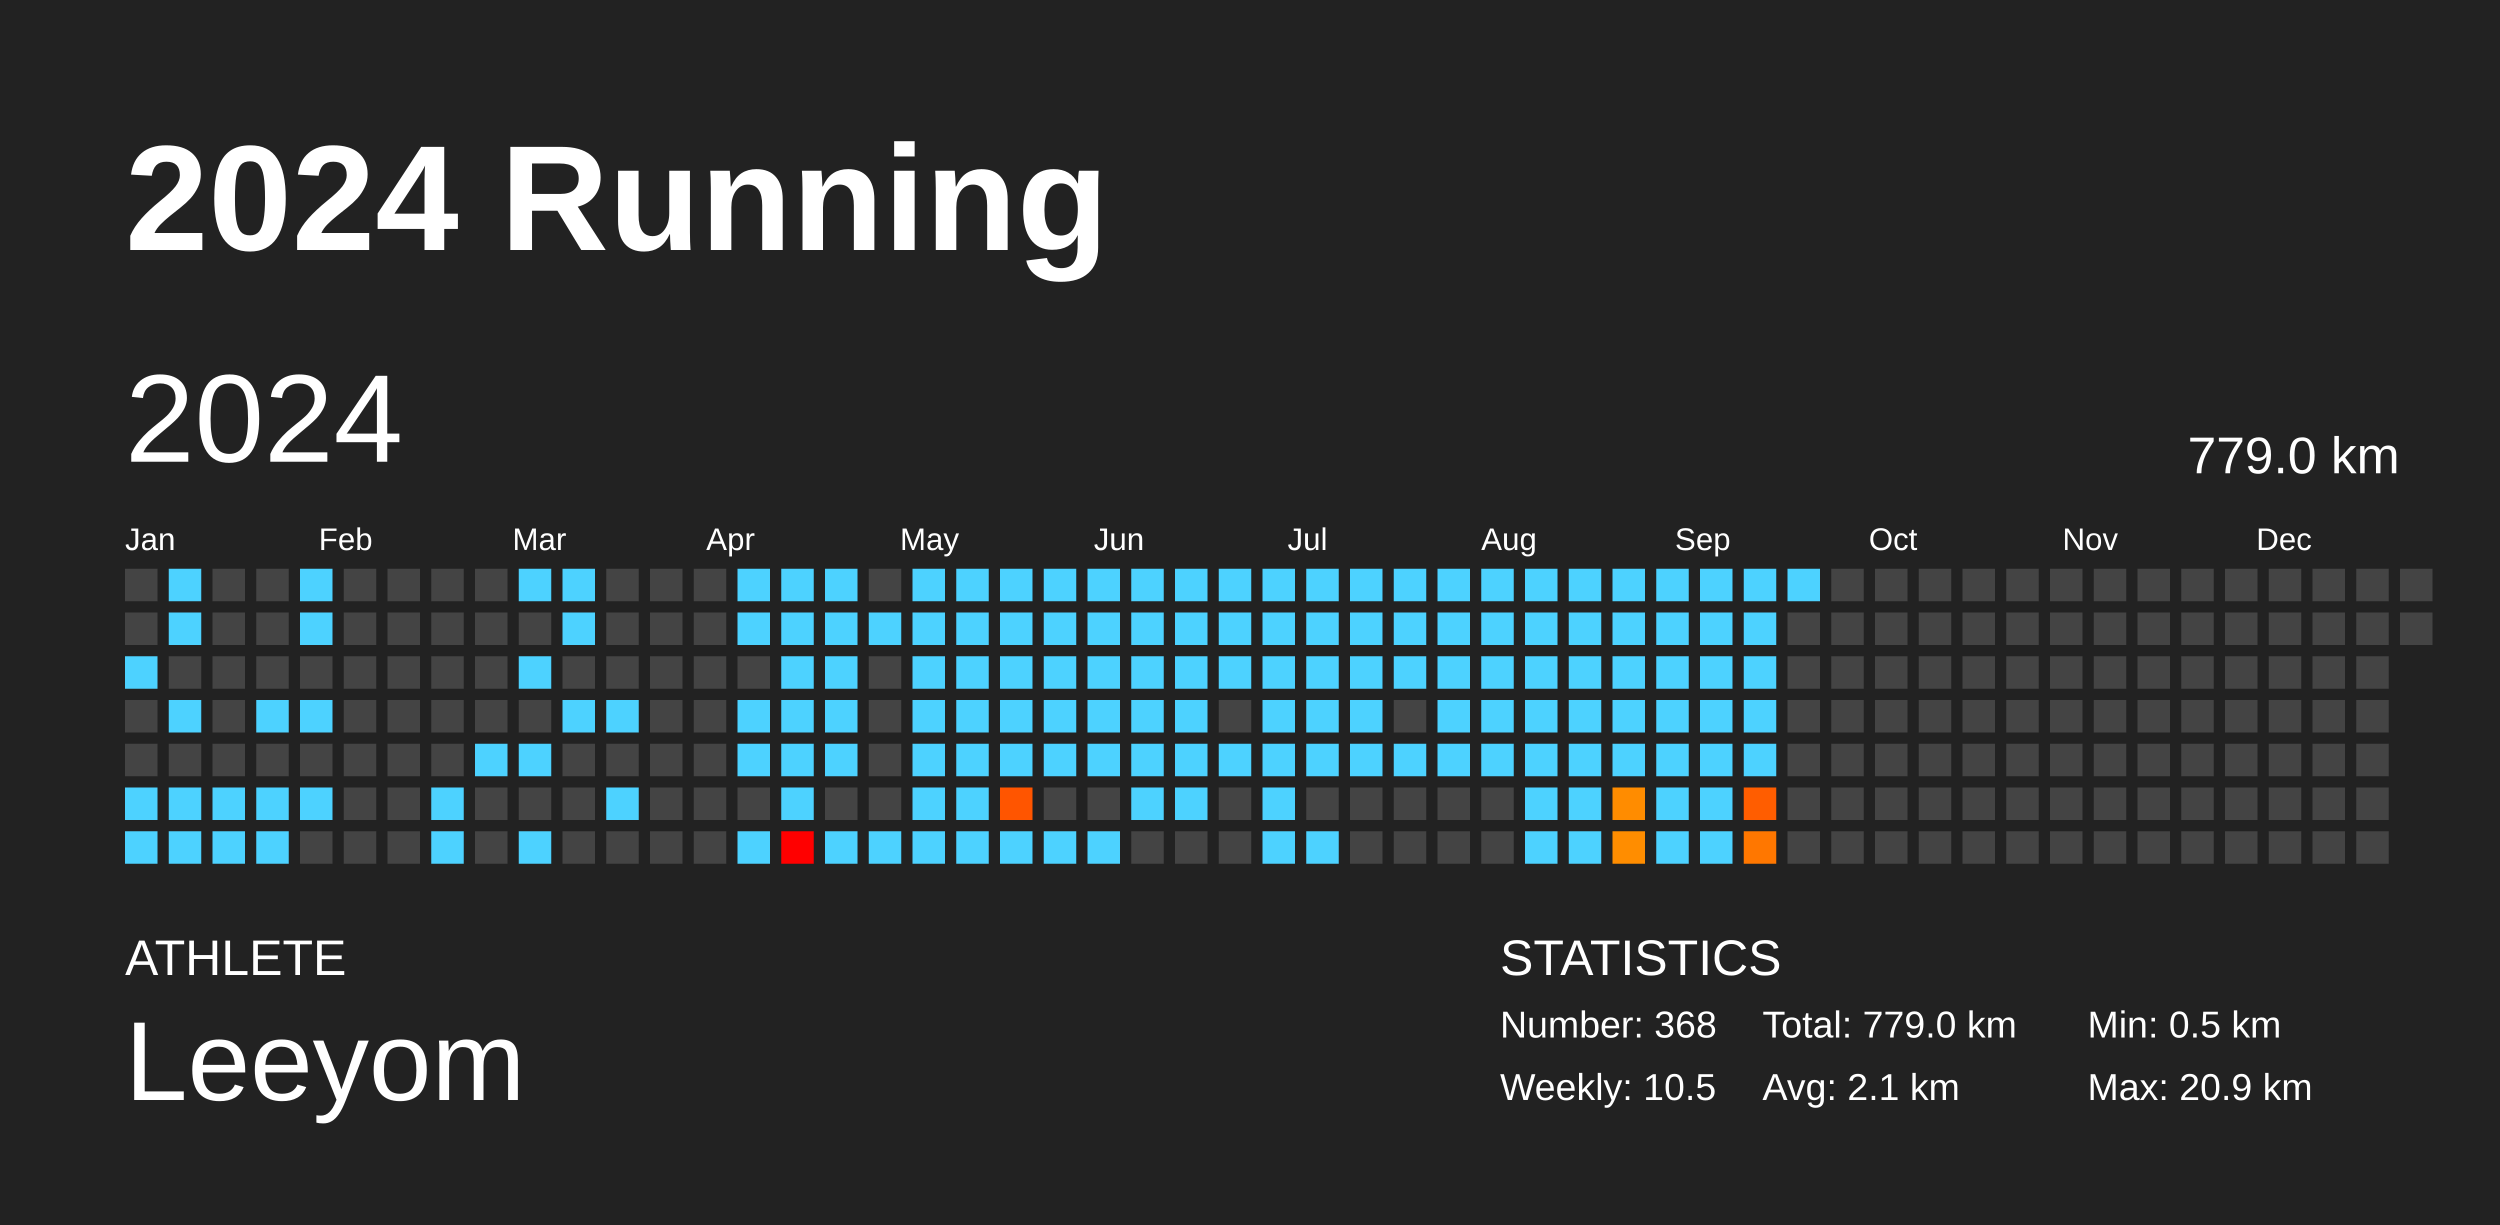
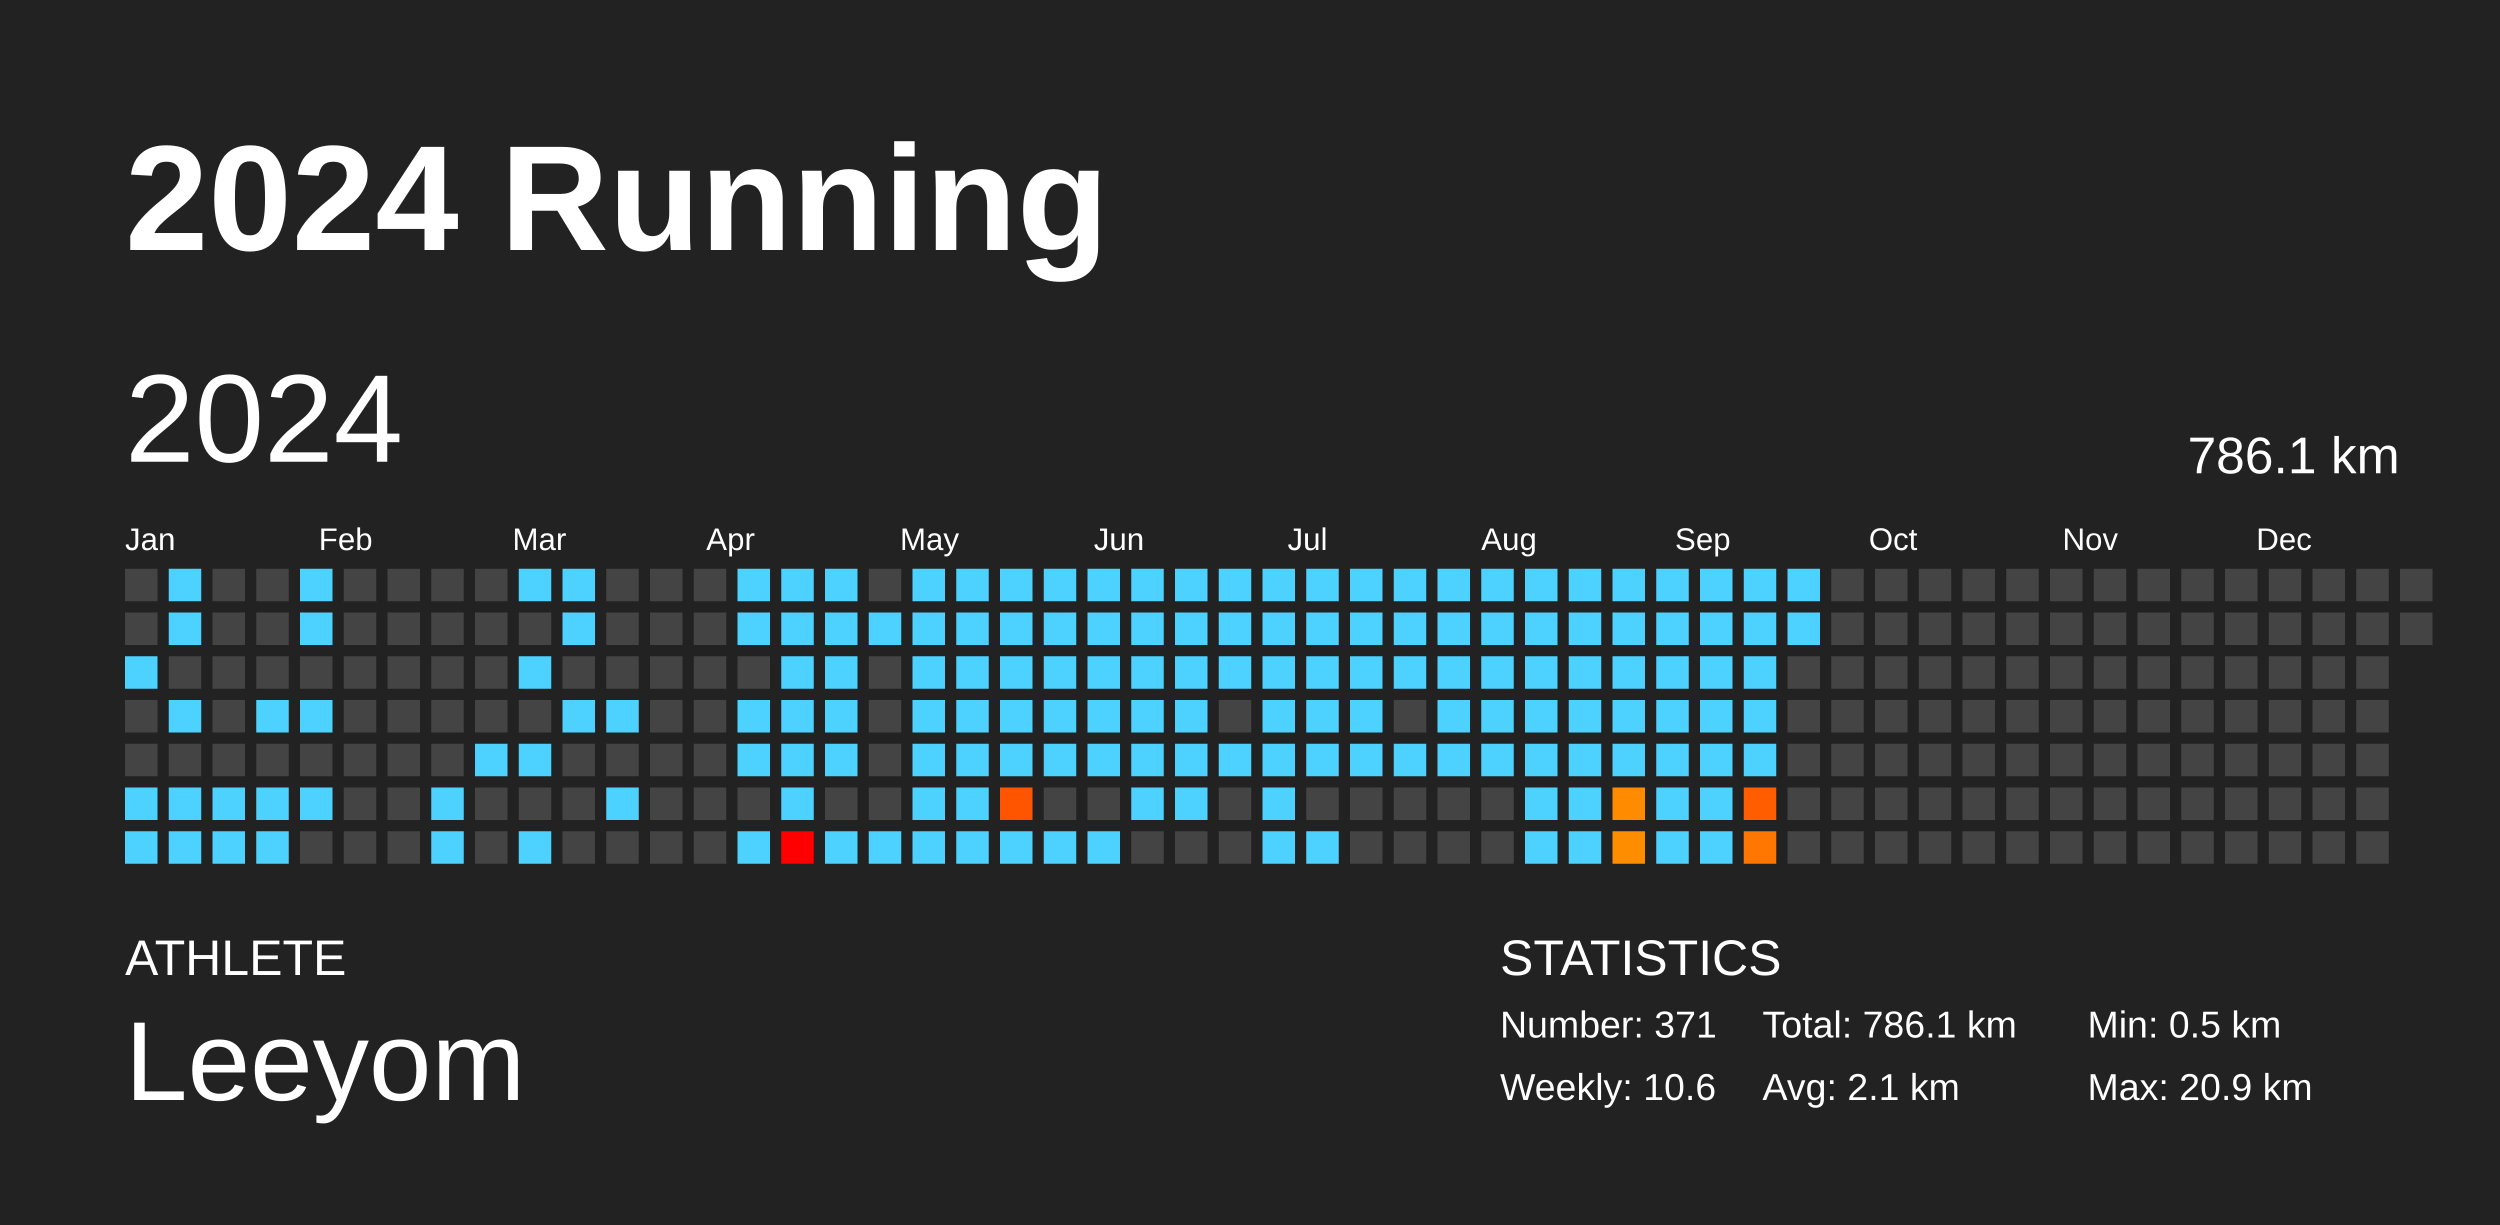
<svg xmlns="http://www.w3.org/2000/svg" baseProfile="full" height="98mm" version="1.1" viewBox="0,0,200,98" width="200mm">
  <defs />
  <rect fill="#222222" height="98" width="200" x="0" y="0" />
  <text fill="#FFFFFF" style="font-size:12px; font-family:Arial; font-weight:bold;" x="10" y="20">2024 Running</text>
  <text fill="#FFFFFF" style="font-size:4px; font-family:Arial" x="10" y="78">ATHLETE</text>
  <text fill="#FFFFFF" style="font-size:9px; font-family:Arial" x="10" y="88">Leeyom</text>
  <text fill="#FFFFFF" style="font-size:4px; font-family:Arial" x="120" y="78">STATISTICS</text>
-   <text fill="#FFFFFF" style="font-size:3px; font-family:Arial" x="120" y="83">Number: 368</text>
-   <text fill="#FFFFFF" style="font-size:3px; font-family:Arial" x="120" y="88">Weekly: 10.5</text>
-   <text fill="#FFFFFF" style="font-size:3px; font-family:Arial" x="141" y="83">Total: 779.0 km</text>
+   <text fill="#FFFFFF" style="font-size:3px; font-family:Arial" x="120" y="83">Number: 371</text>
+   <text fill="#FFFFFF" style="font-size:3px; font-family:Arial" x="120" y="88">Weekly: 10.6</text>
+   <text fill="#FFFFFF" style="font-size:3px; font-family:Arial" x="141" y="83">Total: 786.1 km</text>
  <text fill="#FFFFFF" style="font-size:3px; font-family:Arial" x="141" y="88">Avg: 2.1 km</text>
  <text fill="#FFFFFF" style="font-size:3px; font-family:Arial" x="167" y="83">Min: 0.5 km</text>
  <text fill="#FFFFFF" style="font-size:3px; font-family:Arial" x="167" y="88">Max: 20.9 km</text>
  <text dominant-baseline="hanging" fill="#FFFFFF" style="font-size:10.0px; font-family:Arial;" x="10" y="30">2024</text>
-   <text dominant-baseline="hanging" fill="#FFFFFF" style="font-size:4.125px; font-family:Arial;" x="175" y="35">779.0 km</text>
+   <text dominant-baseline="hanging" fill="#FFFFFF" style="font-size:4.125px; font-family:Arial;" x="175" y="35">786.1 km</text>
  <text fill="#FFFFFF" style="font-size:2.5px; font-family:Arial" x="10.0" y="44">Jan</text>
  <text fill="#FFFFFF" style="font-size:2.5px; font-family:Arial" x="25.5" y="44">Feb</text>
  <text fill="#FFFFFF" style="font-size:2.5px; font-family:Arial" x="41.0" y="44">Mar</text>
  <text fill="#FFFFFF" style="font-size:2.5px; font-family:Arial" x="56.5" y="44">Apr</text>
  <text fill="#FFFFFF" style="font-size:2.5px; font-family:Arial" x="72.0" y="44">May</text>
  <text fill="#FFFFFF" style="font-size:2.5px; font-family:Arial" x="87.5" y="44">Jun</text>
  <text fill="#FFFFFF" style="font-size:2.5px; font-family:Arial" x="103.0" y="44">Jul</text>
  <text fill="#FFFFFF" style="font-size:2.5px; font-family:Arial" x="118.5" y="44">Aug</text>
  <text fill="#FFFFFF" style="font-size:2.5px; font-family:Arial" x="134.0" y="44">Sep</text>
  <text fill="#FFFFFF" style="font-size:2.5px; font-family:Arial" x="149.5" y="44">Oct</text>
  <text fill="#FFFFFF" style="font-size:2.5px; font-family:Arial" x="165.0" y="44">Nov</text>
  <text fill="#FFFFFF" style="font-size:2.5px; font-family:Arial" x="180.5" y="44">Dec</text>
  <rect fill="#444444" height="2.6" width="2.6" x="10.0" y="45.5" />
  <rect fill="#444444" height="2.6" width="2.6" x="10.0" y="49.0" />
  <rect fill="#4dd2ff" height="2.6" width="2.6" x="10.0" y="52.5" />
  <rect fill="#444444" height="2.6" width="2.6" x="10.0" y="56.0" />
  <rect fill="#444444" height="2.6" width="2.6" x="10.0" y="59.5" />
  <rect fill="#4dd2ff" height="2.6" width="2.6" x="10.0" y="63.0" />
  <rect fill="#4dd2ff" height="2.6" width="2.6" x="10.0" y="66.5" />
  <rect fill="#4dd2ff" height="2.6" width="2.6" x="13.5" y="45.5" />
  <rect fill="#4dd2ff" height="2.6" width="2.6" x="13.5" y="49.0" />
  <rect fill="#444444" height="2.6" width="2.6" x="13.5" y="52.5" />
  <rect fill="#4dd2ff" height="2.6" width="2.6" x="13.5" y="56.0" />
  <rect fill="#444444" height="2.6" width="2.6" x="13.5" y="59.5" />
  <rect fill="#4dd2ff" height="2.6" width="2.6" x="13.5" y="63.0" />
  <rect fill="#4dd2ff" height="2.6" width="2.6" x="13.5" y="66.5" />
  <rect fill="#444444" height="2.6" width="2.6" x="17.0" y="45.5" />
  <rect fill="#444444" height="2.6" width="2.6" x="17.0" y="49.0" />
  <rect fill="#444444" height="2.6" width="2.6" x="17.0" y="52.5" />
  <rect fill="#444444" height="2.6" width="2.6" x="17.0" y="56.0" />
  <rect fill="#444444" height="2.6" width="2.6" x="17.0" y="59.5" />
  <rect fill="#4dd2ff" height="2.6" width="2.6" x="17.0" y="63.0" />
  <rect fill="#4dd2ff" height="2.6" width="2.6" x="17.0" y="66.5" />
  <rect fill="#444444" height="2.6" width="2.6" x="20.5" y="45.5" />
  <rect fill="#444444" height="2.6" width="2.6" x="20.5" y="49.0" />
  <rect fill="#444444" height="2.6" width="2.6" x="20.5" y="52.5" />
  <rect fill="#4dd2ff" height="2.6" width="2.6" x="20.5" y="56.0" />
  <rect fill="#444444" height="2.6" width="2.6" x="20.5" y="59.5" />
  <rect fill="#4dd2ff" height="2.6" width="2.6" x="20.5" y="63.0" />
  <rect fill="#4dd2ff" height="2.6" width="2.6" x="20.5" y="66.5" />
  <rect fill="#4dd2ff" height="2.6" width="2.6" x="24.0" y="45.5" />
  <rect fill="#4dd2ff" height="2.6" width="2.6" x="24.0" y="49.0" />
  <rect fill="#444444" height="2.6" width="2.6" x="24.0" y="52.5" />
  <rect fill="#4dd2ff" height="2.6" width="2.6" x="24.0" y="56.0" />
  <rect fill="#444444" height="2.6" width="2.6" x="24.0" y="59.5" />
  <rect fill="#4dd2ff" height="2.6" width="2.6" x="24.0" y="63.0" />
  <rect fill="#444444" height="2.6" width="2.6" x="24.0" y="66.5" />
  <rect fill="#444444" height="2.6" width="2.6" x="27.5" y="45.5" />
  <rect fill="#444444" height="2.6" width="2.6" x="27.5" y="49.0" />
  <rect fill="#444444" height="2.6" width="2.6" x="27.5" y="52.5" />
  <rect fill="#444444" height="2.6" width="2.6" x="27.5" y="56.0" />
  <rect fill="#444444" height="2.6" width="2.6" x="27.5" y="59.5" />
  <rect fill="#444444" height="2.6" width="2.6" x="27.5" y="63.0" />
  <rect fill="#444444" height="2.6" width="2.6" x="27.5" y="66.5" />
  <rect fill="#444444" height="2.6" width="2.6" x="31.0" y="45.5" />
  <rect fill="#444444" height="2.6" width="2.6" x="31.0" y="49.0" />
  <rect fill="#444444" height="2.6" width="2.6" x="31.0" y="52.5" />
  <rect fill="#444444" height="2.6" width="2.6" x="31.0" y="56.0" />
  <rect fill="#444444" height="2.6" width="2.6" x="31.0" y="59.5" />
  <rect fill="#444444" height="2.6" width="2.6" x="31.0" y="63.0" />
  <rect fill="#444444" height="2.6" width="2.6" x="31.0" y="66.5" />
  <rect fill="#444444" height="2.6" width="2.6" x="34.5" y="45.5" />
  <rect fill="#444444" height="2.6" width="2.6" x="34.5" y="49.0" />
  <rect fill="#444444" height="2.6" width="2.6" x="34.5" y="52.5" />
  <rect fill="#444444" height="2.6" width="2.6" x="34.5" y="56.0" />
  <rect fill="#444444" height="2.6" width="2.6" x="34.5" y="59.5" />
  <rect fill="#4dd2ff" height="2.6" width="2.6" x="34.5" y="63.0" />
  <rect fill="#4dd2ff" height="2.6" width="2.6" x="34.5" y="66.5" />
  <rect fill="#444444" height="2.6" width="2.6" x="38.0" y="45.5" />
  <rect fill="#444444" height="2.6" width="2.6" x="38.0" y="49.0" />
  <rect fill="#444444" height="2.6" width="2.6" x="38.0" y="52.5" />
  <rect fill="#444444" height="2.6" width="2.6" x="38.0" y="56.0" />
  <rect fill="#4dd2ff" height="2.6" width="2.6" x="38.0" y="59.5" />
  <rect fill="#444444" height="2.6" width="2.6" x="38.0" y="63.0" />
  <rect fill="#444444" height="2.6" width="2.6" x="38.0" y="66.5" />
  <rect fill="#4dd2ff" height="2.6" width="2.6" x="41.5" y="45.5" />
  <rect fill="#444444" height="2.6" width="2.6" x="41.5" y="49.0" />
  <rect fill="#4dd2ff" height="2.6" width="2.6" x="41.5" y="52.5" />
  <rect fill="#444444" height="2.6" width="2.6" x="41.5" y="56.0" />
  <rect fill="#4dd2ff" height="2.6" width="2.6" x="41.5" y="59.5" />
  <rect fill="#444444" height="2.6" width="2.6" x="41.5" y="63.0" />
  <rect fill="#4dd2ff" height="2.6" width="2.6" x="41.5" y="66.5" />
  <rect fill="#4dd2ff" height="2.6" width="2.6" x="45.0" y="45.5" />
  <rect fill="#4dd2ff" height="2.6" width="2.6" x="45.0" y="49.0" />
  <rect fill="#444444" height="2.6" width="2.6" x="45.0" y="52.5" />
  <rect fill="#4dd2ff" height="2.6" width="2.6" x="45.0" y="56.0" />
  <rect fill="#444444" height="2.6" width="2.6" x="45.0" y="59.5" />
  <rect fill="#444444" height="2.6" width="2.6" x="45.0" y="63.0" />
  <rect fill="#444444" height="2.6" width="2.6" x="45.0" y="66.5" />
  <rect fill="#444444" height="2.6" width="2.6" x="48.5" y="45.5" />
  <rect fill="#444444" height="2.6" width="2.6" x="48.5" y="49.0" />
  <rect fill="#444444" height="2.6" width="2.6" x="48.5" y="52.5" />
  <rect fill="#4dd2ff" height="2.6" width="2.6" x="48.5" y="56.0" />
  <rect fill="#444444" height="2.6" width="2.6" x="48.5" y="59.5" />
  <rect fill="#4dd2ff" height="2.6" width="2.6" x="48.5" y="63.0" />
  <rect fill="#444444" height="2.6" width="2.6" x="48.5" y="66.5" />
  <rect fill="#444444" height="2.6" width="2.6" x="52.0" y="45.5" />
  <rect fill="#444444" height="2.6" width="2.6" x="52.0" y="49.0" />
  <rect fill="#444444" height="2.6" width="2.6" x="52.0" y="52.5" />
  <rect fill="#444444" height="2.6" width="2.6" x="52.0" y="56.0" />
  <rect fill="#444444" height="2.6" width="2.6" x="52.0" y="59.5" />
  <rect fill="#444444" height="2.6" width="2.6" x="52.0" y="63.0" />
  <rect fill="#444444" height="2.6" width="2.6" x="52.0" y="66.5" />
  <rect fill="#444444" height="2.6" width="2.6" x="55.5" y="45.5" />
  <rect fill="#444444" height="2.6" width="2.6" x="55.5" y="49.0" />
  <rect fill="#444444" height="2.6" width="2.6" x="55.5" y="52.5" />
  <rect fill="#444444" height="2.6" width="2.6" x="55.5" y="56.0" />
  <rect fill="#444444" height="2.6" width="2.6" x="55.5" y="59.5" />
  <rect fill="#444444" height="2.6" width="2.6" x="55.5" y="63.0" />
  <rect fill="#444444" height="2.6" width="2.6" x="55.5" y="66.5" />
  <rect fill="#4dd2ff" height="2.6" width="2.6" x="59.0" y="45.5" />
  <rect fill="#4dd2ff" height="2.6" width="2.6" x="59.0" y="49.0" />
  <rect fill="#444444" height="2.6" width="2.6" x="59.0" y="52.5" />
  <rect fill="#4dd2ff" height="2.6" width="2.6" x="59.0" y="56.0" />
  <rect fill="#4dd2ff" height="2.6" width="2.6" x="59.0" y="59.5" />
  <rect fill="#444444" height="2.6" width="2.6" x="59.0" y="63.0" />
  <rect fill="#4dd2ff" height="2.6" width="2.6" x="59.0" y="66.5" />
  <rect fill="#4dd2ff" height="2.6" width="2.6" x="62.5" y="45.5" />
  <rect fill="#4dd2ff" height="2.6" width="2.6" x="62.5" y="49.0" />
  <rect fill="#4dd2ff" height="2.6" width="2.6" x="62.5" y="52.5" />
  <rect fill="#4dd2ff" height="2.6" width="2.6" x="62.5" y="56.0" />
  <rect fill="#4dd2ff" height="2.6" width="2.6" x="62.5" y="59.5" />
  <rect fill="#4dd2ff" height="2.6" width="2.6" x="62.5" y="63.0" />
  <rect fill="red" height="2.6" width="2.6" x="62.5" y="66.5" />
  <rect fill="#4dd2ff" height="2.6" width="2.6" x="66.0" y="45.5" />
  <rect fill="#4dd2ff" height="2.6" width="2.6" x="66.0" y="49.0" />
  <rect fill="#4dd2ff" height="2.6" width="2.6" x="66.0" y="52.5" />
  <rect fill="#4dd2ff" height="2.6" width="2.6" x="66.0" y="56.0" />
  <rect fill="#4dd2ff" height="2.6" width="2.6" x="66.0" y="59.5" />
  <rect fill="#444444" height="2.6" width="2.6" x="66.0" y="63.0" />
  <rect fill="#4dd2ff" height="2.6" width="2.6" x="66.0" y="66.5" />
  <rect fill="#444444" height="2.6" width="2.6" x="69.5" y="45.5" />
  <rect fill="#4dd2ff" height="2.6" width="2.6" x="69.5" y="49.0" />
  <rect fill="#444444" height="2.6" width="2.6" x="69.5" y="52.5" />
  <rect fill="#444444" height="2.6" width="2.6" x="69.5" y="56.0" />
  <rect fill="#444444" height="2.6" width="2.6" x="69.5" y="59.5" />
  <rect fill="#444444" height="2.6" width="2.6" x="69.5" y="63.0" />
  <rect fill="#4dd2ff" height="2.6" width="2.6" x="69.5" y="66.5" />
  <rect fill="#4dd2ff" height="2.6" width="2.6" x="73.0" y="45.5" />
  <rect fill="#4dd2ff" height="2.6" width="2.6" x="73.0" y="49.0" />
  <rect fill="#4dd2ff" height="2.6" width="2.6" x="73.0" y="52.5" />
  <rect fill="#4dd2ff" height="2.6" width="2.6" x="73.0" y="56.0" />
  <rect fill="#4dd2ff" height="2.6" width="2.6" x="73.0" y="59.5" />
  <rect fill="#4dd2ff" height="2.6" width="2.6" x="73.0" y="63.0" />
  <rect fill="#4dd2ff" height="2.6" width="2.6" x="73.0" y="66.5" />
  <rect fill="#4dd2ff" height="2.6" width="2.6" x="76.5" y="45.5" />
  <rect fill="#4dd2ff" height="2.6" width="2.6" x="76.5" y="49.0" />
  <rect fill="#4dd2ff" height="2.6" width="2.6" x="76.5" y="52.5" />
  <rect fill="#4dd2ff" height="2.6" width="2.6" x="76.5" y="56.0" />
  <rect fill="#4dd2ff" height="2.6" width="2.6" x="76.5" y="59.5" />
  <rect fill="#4dd2ff" height="2.6" width="2.6" x="76.5" y="63.0" />
  <rect fill="#4dd2ff" height="2.6" width="2.6" x="76.5" y="66.5" />
  <rect fill="#4dd2ff" height="2.6" width="2.6" x="80.0" y="45.5" />
  <rect fill="#4dd2ff" height="2.6" width="2.6" x="80.0" y="49.0" />
  <rect fill="#4dd2ff" height="2.6" width="2.6" x="80.0" y="52.5" />
  <rect fill="#4dd2ff" height="2.6" width="2.6" x="80.0" y="56.0" />
  <rect fill="#4dd2ff" height="2.6" width="2.6" x="80.0" y="59.5" />
  <rect fill="#ff5500" height="2.6" width="2.6" x="80.0" y="63.0" />
  <rect fill="#4dd2ff" height="2.6" width="2.6" x="80.0" y="66.5" />
  <rect fill="#4dd2ff" height="2.6" width="2.6" x="83.5" y="45.5" />
  <rect fill="#4dd2ff" height="2.6" width="2.6" x="83.5" y="49.0" />
  <rect fill="#4dd2ff" height="2.6" width="2.6" x="83.5" y="52.5" />
  <rect fill="#4dd2ff" height="2.6" width="2.6" x="83.5" y="56.0" />
  <rect fill="#4dd2ff" height="2.6" width="2.6" x="83.5" y="59.5" />
  <rect fill="#444444" height="2.6" width="2.6" x="83.5" y="63.0" />
  <rect fill="#4dd2ff" height="2.6" width="2.6" x="83.5" y="66.5" />
  <rect fill="#4dd2ff" height="2.6" width="2.6" x="87.0" y="45.5" />
  <rect fill="#4dd2ff" height="2.6" width="2.6" x="87.0" y="49.0" />
  <rect fill="#4dd2ff" height="2.6" width="2.6" x="87.0" y="52.5" />
  <rect fill="#4dd2ff" height="2.6" width="2.6" x="87.0" y="56.0" />
  <rect fill="#4dd2ff" height="2.6" width="2.6" x="87.0" y="59.5" />
  <rect fill="#444444" height="2.6" width="2.6" x="87.0" y="63.0" />
  <rect fill="#4dd2ff" height="2.6" width="2.6" x="87.0" y="66.5" />
  <rect fill="#4dd2ff" height="2.6" width="2.6" x="90.5" y="45.5" />
  <rect fill="#4dd2ff" height="2.6" width="2.6" x="90.5" y="49.0" />
  <rect fill="#4dd2ff" height="2.6" width="2.6" x="90.5" y="52.5" />
  <rect fill="#4dd2ff" height="2.6" width="2.6" x="90.5" y="56.0" />
  <rect fill="#4dd2ff" height="2.6" width="2.6" x="90.5" y="59.5" />
  <rect fill="#4dd2ff" height="2.6" width="2.6" x="90.5" y="63.0" />
  <rect fill="#444444" height="2.6" width="2.6" x="90.5" y="66.5" />
  <rect fill="#4dd2ff" height="2.6" width="2.6" x="94.0" y="45.5" />
  <rect fill="#4dd2ff" height="2.6" width="2.6" x="94.0" y="49.0" />
  <rect fill="#4dd2ff" height="2.6" width="2.6" x="94.0" y="52.5" />
  <rect fill="#4dd2ff" height="2.6" width="2.6" x="94.0" y="56.0" />
  <rect fill="#4dd2ff" height="2.6" width="2.6" x="94.0" y="59.5" />
  <rect fill="#4dd2ff" height="2.6" width="2.6" x="94.0" y="63.0" />
  <rect fill="#444444" height="2.6" width="2.6" x="94.0" y="66.5" />
  <rect fill="#4dd2ff" height="2.6" width="2.6" x="97.5" y="45.5" />
  <rect fill="#4dd2ff" height="2.6" width="2.6" x="97.5" y="49.0" />
  <rect fill="#4dd2ff" height="2.6" width="2.6" x="97.5" y="52.5" />
  <rect fill="#444444" height="2.6" width="2.6" x="97.5" y="56.0" />
  <rect fill="#4dd2ff" height="2.6" width="2.6" x="97.5" y="59.5" />
  <rect fill="#444444" height="2.6" width="2.6" x="97.5" y="63.0" />
  <rect fill="#444444" height="2.6" width="2.6" x="97.5" y="66.5" />
  <rect fill="#4dd2ff" height="2.6" width="2.6" x="101.0" y="45.5" />
  <rect fill="#4dd2ff" height="2.6" width="2.6" x="101.0" y="49.0" />
  <rect fill="#4dd2ff" height="2.6" width="2.6" x="101.0" y="52.5" />
  <rect fill="#4dd2ff" height="2.6" width="2.6" x="101.0" y="56.0" />
  <rect fill="#4dd2ff" height="2.6" width="2.6" x="101.0" y="59.5" />
  <rect fill="#4dd2ff" height="2.6" width="2.6" x="101.0" y="63.0" />
  <rect fill="#4dd2ff" height="2.6" width="2.6" x="101.0" y="66.5" />
  <rect fill="#4dd2ff" height="2.6" width="2.6" x="104.5" y="45.5" />
  <rect fill="#4dd2ff" height="2.6" width="2.6" x="104.5" y="49.0" />
  <rect fill="#4dd2ff" height="2.6" width="2.6" x="104.5" y="52.5" />
  <rect fill="#4dd2ff" height="2.6" width="2.6" x="104.5" y="56.0" />
  <rect fill="#4dd2ff" height="2.6" width="2.6" x="104.5" y="59.5" />
  <rect fill="#444444" height="2.6" width="2.6" x="104.5" y="63.0" />
  <rect fill="#4dd2ff" height="2.6" width="2.6" x="104.5" y="66.5" />
  <rect fill="#4dd2ff" height="2.6" width="2.6" x="108.0" y="45.5" />
  <rect fill="#4dd2ff" height="2.6" width="2.6" x="108.0" y="49.0" />
  <rect fill="#4dd2ff" height="2.6" width="2.6" x="108.0" y="52.5" />
  <rect fill="#4dd2ff" height="2.6" width="2.6" x="108.0" y="56.0" />
  <rect fill="#4dd2ff" height="2.6" width="2.6" x="108.0" y="59.5" />
  <rect fill="#444444" height="2.6" width="2.6" x="108.0" y="63.0" />
  <rect fill="#444444" height="2.6" width="2.6" x="108.0" y="66.5" />
  <rect fill="#4dd2ff" height="2.6" width="2.6" x="111.5" y="45.5" />
  <rect fill="#4dd2ff" height="2.6" width="2.6" x="111.5" y="49.0" />
  <rect fill="#4dd2ff" height="2.6" width="2.6" x="111.5" y="52.5" />
  <rect fill="#444444" height="2.6" width="2.6" x="111.5" y="56.0" />
  <rect fill="#4dd2ff" height="2.6" width="2.6" x="111.5" y="59.5" />
  <rect fill="#444444" height="2.6" width="2.6" x="111.5" y="63.0" />
  <rect fill="#444444" height="2.6" width="2.6" x="111.5" y="66.5" />
  <rect fill="#4dd2ff" height="2.6" width="2.6" x="115.0" y="45.5" />
  <rect fill="#4dd2ff" height="2.6" width="2.6" x="115.0" y="49.0" />
  <rect fill="#4dd2ff" height="2.6" width="2.6" x="115.0" y="52.5" />
  <rect fill="#4dd2ff" height="2.6" width="2.6" x="115.0" y="56.0" />
  <rect fill="#4dd2ff" height="2.6" width="2.6" x="115.0" y="59.5" />
  <rect fill="#444444" height="2.6" width="2.6" x="115.0" y="63.0" />
  <rect fill="#444444" height="2.6" width="2.6" x="115.0" y="66.5" />
  <rect fill="#4dd2ff" height="2.6" width="2.6" x="118.5" y="45.5" />
  <rect fill="#4dd2ff" height="2.6" width="2.6" x="118.5" y="49.0" />
  <rect fill="#4dd2ff" height="2.6" width="2.6" x="118.5" y="52.5" />
  <rect fill="#4dd2ff" height="2.6" width="2.6" x="118.5" y="56.0" />
  <rect fill="#4dd2ff" height="2.6" width="2.6" x="118.5" y="59.5" />
  <rect fill="#444444" height="2.6" width="2.6" x="118.5" y="63.0" />
  <rect fill="#444444" height="2.6" width="2.6" x="118.5" y="66.5" />
  <rect fill="#4dd2ff" height="2.6" width="2.6" x="122.0" y="45.5" />
  <rect fill="#4dd2ff" height="2.6" width="2.6" x="122.0" y="49.0" />
  <rect fill="#4dd2ff" height="2.6" width="2.6" x="122.0" y="52.5" />
  <rect fill="#4dd2ff" height="2.6" width="2.6" x="122.0" y="56.0" />
  <rect fill="#4dd2ff" height="2.6" width="2.6" x="122.0" y="59.5" />
  <rect fill="#4dd2ff" height="2.6" width="2.6" x="122.0" y="63.0" />
  <rect fill="#4dd2ff" height="2.6" width="2.6" x="122.0" y="66.5" />
  <rect fill="#4dd2ff" height="2.6" width="2.6" x="125.5" y="45.5" />
  <rect fill="#4dd2ff" height="2.6" width="2.6" x="125.5" y="49.0" />
  <rect fill="#4dd2ff" height="2.6" width="2.6" x="125.5" y="52.5" />
  <rect fill="#4dd2ff" height="2.6" width="2.6" x="125.5" y="56.0" />
  <rect fill="#4dd2ff" height="2.6" width="2.6" x="125.5" y="59.5" />
  <rect fill="#4dd2ff" height="2.6" width="2.6" x="125.5" y="63.0" />
  <rect fill="#4dd2ff" height="2.6" width="2.6" x="125.5" y="66.5" />
  <rect fill="#4dd2ff" height="2.6" width="2.6" x="129.0" y="45.5" />
  <rect fill="#4dd2ff" height="2.6" width="2.6" x="129.0" y="49.0" />
  <rect fill="#4dd2ff" height="2.6" width="2.6" x="129.0" y="52.5" />
  <rect fill="#4dd2ff" height="2.6" width="2.6" x="129.0" y="56.0" />
  <rect fill="#4dd2ff" height="2.6" width="2.6" x="129.0" y="59.5" />
  <rect fill="#ff8c00" height="2.6" width="2.6" x="129.0" y="63.0" />
  <rect fill="#ff8d00" height="2.6" width="2.6" x="129.0" y="66.5" />
  <rect fill="#4dd2ff" height="2.6" width="2.6" x="132.5" y="45.5" />
  <rect fill="#4dd2ff" height="2.6" width="2.6" x="132.5" y="49.0" />
  <rect fill="#4dd2ff" height="2.6" width="2.6" x="132.5" y="52.5" />
  <rect fill="#4dd2ff" height="2.6" width="2.6" x="132.5" y="56.0" />
  <rect fill="#4dd2ff" height="2.6" width="2.6" x="132.5" y="59.5" />
  <rect fill="#4dd2ff" height="2.6" width="2.6" x="132.5" y="63.0" />
  <rect fill="#4dd2ff" height="2.6" width="2.6" x="132.5" y="66.5" />
  <rect fill="#4dd2ff" height="2.6" width="2.6" x="136.0" y="45.5" />
  <rect fill="#4dd2ff" height="2.6" width="2.6" x="136.0" y="49.0" />
  <rect fill="#4dd2ff" height="2.6" width="2.6" x="136.0" y="52.5" />
  <rect fill="#4dd2ff" height="2.6" width="2.6" x="136.0" y="56.0" />
  <rect fill="#4dd2ff" height="2.6" width="2.6" x="136.0" y="59.5" />
  <rect fill="#4dd2ff" height="2.6" width="2.6" x="136.0" y="63.0" />
  <rect fill="#4dd2ff" height="2.6" width="2.6" x="136.0" y="66.5" />
  <rect fill="#4dd2ff" height="2.6" width="2.6" x="139.5" y="45.5" />
  <rect fill="#4dd2ff" height="2.6" width="2.6" x="139.5" y="49.0" />
  <rect fill="#4dd2ff" height="2.6" width="2.6" x="139.5" y="52.5" />
  <rect fill="#4dd2ff" height="2.6" width="2.6" x="139.5" y="56.0" />
  <rect fill="#4dd2ff" height="2.6" width="2.6" x="139.5" y="59.5" />
  <rect fill="#ff5d00" height="2.6" width="2.6" x="139.5" y="63.0" />
  <rect fill="#ff7700" height="2.6" width="2.6" x="139.5" y="66.5" />
  <rect fill="#4dd2ff" height="2.6" width="2.6" x="143.0" y="45.5" />
-   <rect fill="#444444" height="2.6" width="2.6" x="143.0" y="49.0" />
+   <rect fill="#4dd2ff" height="2.6" width="2.6" x="143.0" y="49.0" />
  <rect fill="#444444" height="2.6" width="2.6" x="143.0" y="52.5" />
  <rect fill="#444444" height="2.6" width="2.6" x="143.0" y="56.0" />
  <rect fill="#444444" height="2.6" width="2.6" x="143.0" y="59.5" />
  <rect fill="#444444" height="2.6" width="2.6" x="143.0" y="63.0" />
  <rect fill="#444444" height="2.6" width="2.6" x="143.0" y="66.5" />
  <rect fill="#444444" height="2.6" width="2.6" x="146.5" y="45.5" />
  <rect fill="#444444" height="2.6" width="2.6" x="146.5" y="49.0" />
  <rect fill="#444444" height="2.6" width="2.6" x="146.5" y="52.5" />
  <rect fill="#444444" height="2.6" width="2.6" x="146.5" y="56.0" />
  <rect fill="#444444" height="2.6" width="2.6" x="146.5" y="59.5" />
  <rect fill="#444444" height="2.6" width="2.6" x="146.5" y="63.0" />
  <rect fill="#444444" height="2.6" width="2.6" x="146.5" y="66.5" />
  <rect fill="#444444" height="2.6" width="2.6" x="150.0" y="45.5" />
  <rect fill="#444444" height="2.6" width="2.6" x="150.0" y="49.0" />
  <rect fill="#444444" height="2.6" width="2.6" x="150.0" y="52.5" />
  <rect fill="#444444" height="2.6" width="2.6" x="150.0" y="56.0" />
  <rect fill="#444444" height="2.6" width="2.6" x="150.0" y="59.5" />
  <rect fill="#444444" height="2.6" width="2.6" x="150.0" y="63.0" />
  <rect fill="#444444" height="2.6" width="2.6" x="150.0" y="66.5" />
  <rect fill="#444444" height="2.6" width="2.6" x="153.5" y="45.5" />
  <rect fill="#444444" height="2.6" width="2.6" x="153.5" y="49.0" />
  <rect fill="#444444" height="2.6" width="2.6" x="153.5" y="52.5" />
  <rect fill="#444444" height="2.6" width="2.6" x="153.5" y="56.0" />
  <rect fill="#444444" height="2.6" width="2.6" x="153.5" y="59.5" />
  <rect fill="#444444" height="2.6" width="2.6" x="153.5" y="63.0" />
  <rect fill="#444444" height="2.6" width="2.6" x="153.5" y="66.5" />
  <rect fill="#444444" height="2.6" width="2.6" x="157.0" y="45.5" />
  <rect fill="#444444" height="2.6" width="2.6" x="157.0" y="49.0" />
  <rect fill="#444444" height="2.6" width="2.6" x="157.0" y="52.5" />
  <rect fill="#444444" height="2.6" width="2.6" x="157.0" y="56.0" />
  <rect fill="#444444" height="2.6" width="2.6" x="157.0" y="59.5" />
  <rect fill="#444444" height="2.6" width="2.6" x="157.0" y="63.0" />
  <rect fill="#444444" height="2.6" width="2.6" x="157.0" y="66.5" />
  <rect fill="#444444" height="2.6" width="2.6" x="160.5" y="45.5" />
  <rect fill="#444444" height="2.6" width="2.6" x="160.5" y="49.0" />
  <rect fill="#444444" height="2.6" width="2.6" x="160.5" y="52.5" />
  <rect fill="#444444" height="2.6" width="2.6" x="160.5" y="56.0" />
  <rect fill="#444444" height="2.6" width="2.6" x="160.5" y="59.5" />
  <rect fill="#444444" height="2.6" width="2.6" x="160.5" y="63.0" />
  <rect fill="#444444" height="2.6" width="2.6" x="160.5" y="66.5" />
  <rect fill="#444444" height="2.6" width="2.6" x="164.0" y="45.5" />
  <rect fill="#444444" height="2.6" width="2.6" x="164.0" y="49.0" />
  <rect fill="#444444" height="2.6" width="2.6" x="164.0" y="52.5" />
  <rect fill="#444444" height="2.6" width="2.6" x="164.0" y="56.0" />
  <rect fill="#444444" height="2.6" width="2.6" x="164.0" y="59.5" />
  <rect fill="#444444" height="2.6" width="2.6" x="164.0" y="63.0" />
  <rect fill="#444444" height="2.6" width="2.6" x="164.0" y="66.5" />
  <rect fill="#444444" height="2.6" width="2.6" x="167.5" y="45.5" />
  <rect fill="#444444" height="2.6" width="2.6" x="167.5" y="49.0" />
  <rect fill="#444444" height="2.6" width="2.6" x="167.5" y="52.5" />
  <rect fill="#444444" height="2.6" width="2.6" x="167.5" y="56.0" />
  <rect fill="#444444" height="2.6" width="2.6" x="167.5" y="59.5" />
  <rect fill="#444444" height="2.6" width="2.6" x="167.5" y="63.0" />
  <rect fill="#444444" height="2.6" width="2.6" x="167.5" y="66.5" />
  <rect fill="#444444" height="2.6" width="2.6" x="171.0" y="45.5" />
  <rect fill="#444444" height="2.6" width="2.6" x="171.0" y="49.0" />
  <rect fill="#444444" height="2.6" width="2.6" x="171.0" y="52.5" />
  <rect fill="#444444" height="2.6" width="2.6" x="171.0" y="56.0" />
  <rect fill="#444444" height="2.6" width="2.6" x="171.0" y="59.5" />
  <rect fill="#444444" height="2.6" width="2.6" x="171.0" y="63.0" />
  <rect fill="#444444" height="2.6" width="2.6" x="171.0" y="66.5" />
  <rect fill="#444444" height="2.6" width="2.6" x="174.5" y="45.5" />
  <rect fill="#444444" height="2.6" width="2.6" x="174.5" y="49.0" />
  <rect fill="#444444" height="2.6" width="2.6" x="174.5" y="52.5" />
  <rect fill="#444444" height="2.6" width="2.6" x="174.5" y="56.0" />
  <rect fill="#444444" height="2.6" width="2.6" x="174.5" y="59.5" />
  <rect fill="#444444" height="2.6" width="2.6" x="174.5" y="63.0" />
  <rect fill="#444444" height="2.6" width="2.6" x="174.5" y="66.5" />
  <rect fill="#444444" height="2.6" width="2.6" x="178.0" y="45.5" />
  <rect fill="#444444" height="2.6" width="2.6" x="178.0" y="49.0" />
  <rect fill="#444444" height="2.6" width="2.6" x="178.0" y="52.5" />
  <rect fill="#444444" height="2.6" width="2.6" x="178.0" y="56.0" />
  <rect fill="#444444" height="2.6" width="2.6" x="178.0" y="59.5" />
  <rect fill="#444444" height="2.6" width="2.6" x="178.0" y="63.0" />
  <rect fill="#444444" height="2.6" width="2.6" x="178.0" y="66.5" />
  <rect fill="#444444" height="2.6" width="2.6" x="181.5" y="45.5" />
  <rect fill="#444444" height="2.6" width="2.6" x="181.5" y="49.0" />
  <rect fill="#444444" height="2.6" width="2.6" x="181.5" y="52.5" />
  <rect fill="#444444" height="2.6" width="2.6" x="181.5" y="56.0" />
  <rect fill="#444444" height="2.6" width="2.6" x="181.5" y="59.5" />
  <rect fill="#444444" height="2.6" width="2.6" x="181.5" y="63.0" />
  <rect fill="#444444" height="2.6" width="2.6" x="181.5" y="66.5" />
  <rect fill="#444444" height="2.6" width="2.6" x="185.0" y="45.5" />
  <rect fill="#444444" height="2.6" width="2.6" x="185.0" y="49.0" />
  <rect fill="#444444" height="2.6" width="2.6" x="185.0" y="52.5" />
  <rect fill="#444444" height="2.6" width="2.6" x="185.0" y="56.0" />
  <rect fill="#444444" height="2.6" width="2.6" x="185.0" y="59.5" />
  <rect fill="#444444" height="2.6" width="2.6" x="185.0" y="63.0" />
  <rect fill="#444444" height="2.6" width="2.6" x="185.0" y="66.5" />
  <rect fill="#444444" height="2.6" width="2.6" x="188.5" y="45.5" />
  <rect fill="#444444" height="2.6" width="2.6" x="188.5" y="49.0" />
  <rect fill="#444444" height="2.6" width="2.6" x="188.5" y="52.5" />
  <rect fill="#444444" height="2.6" width="2.6" x="188.5" y="56.0" />
  <rect fill="#444444" height="2.6" width="2.6" x="188.5" y="59.5" />
  <rect fill="#444444" height="2.6" width="2.6" x="188.5" y="63.0" />
  <rect fill="#444444" height="2.6" width="2.6" x="188.5" y="66.5" />
  <rect fill="#444444" height="2.6" width="2.6" x="192.0" y="45.5" />
  <rect fill="#444444" height="2.6" width="2.6" x="192.0" y="49.0" />
</svg>
